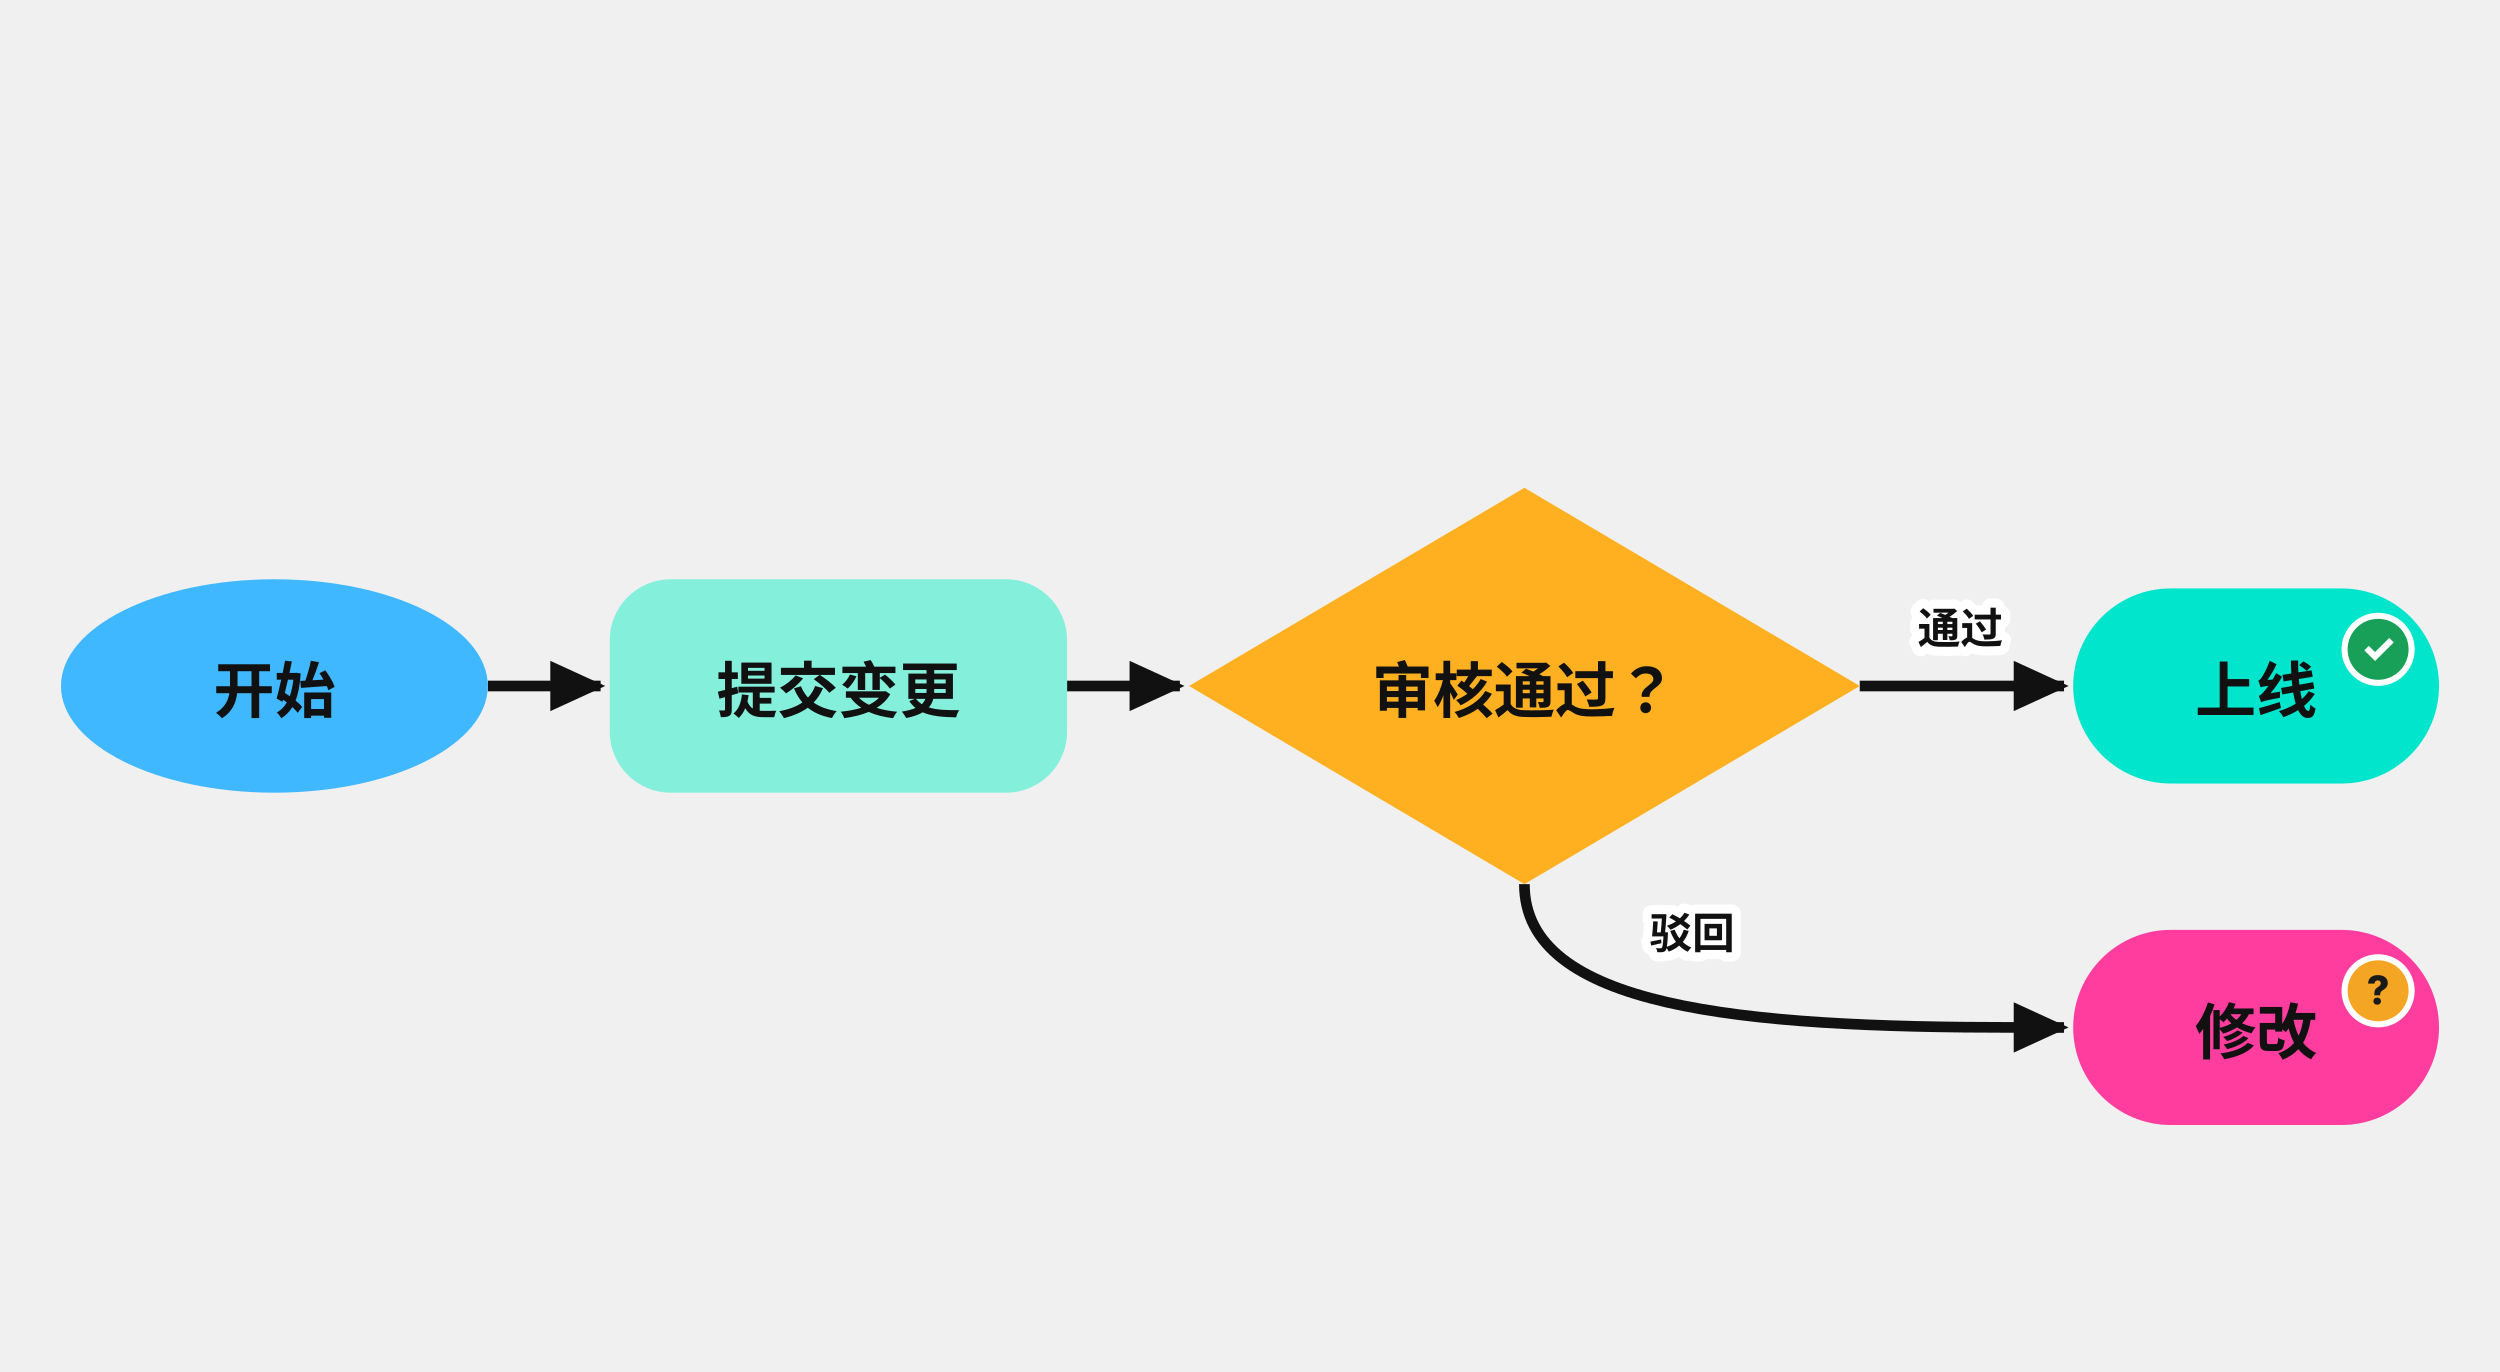
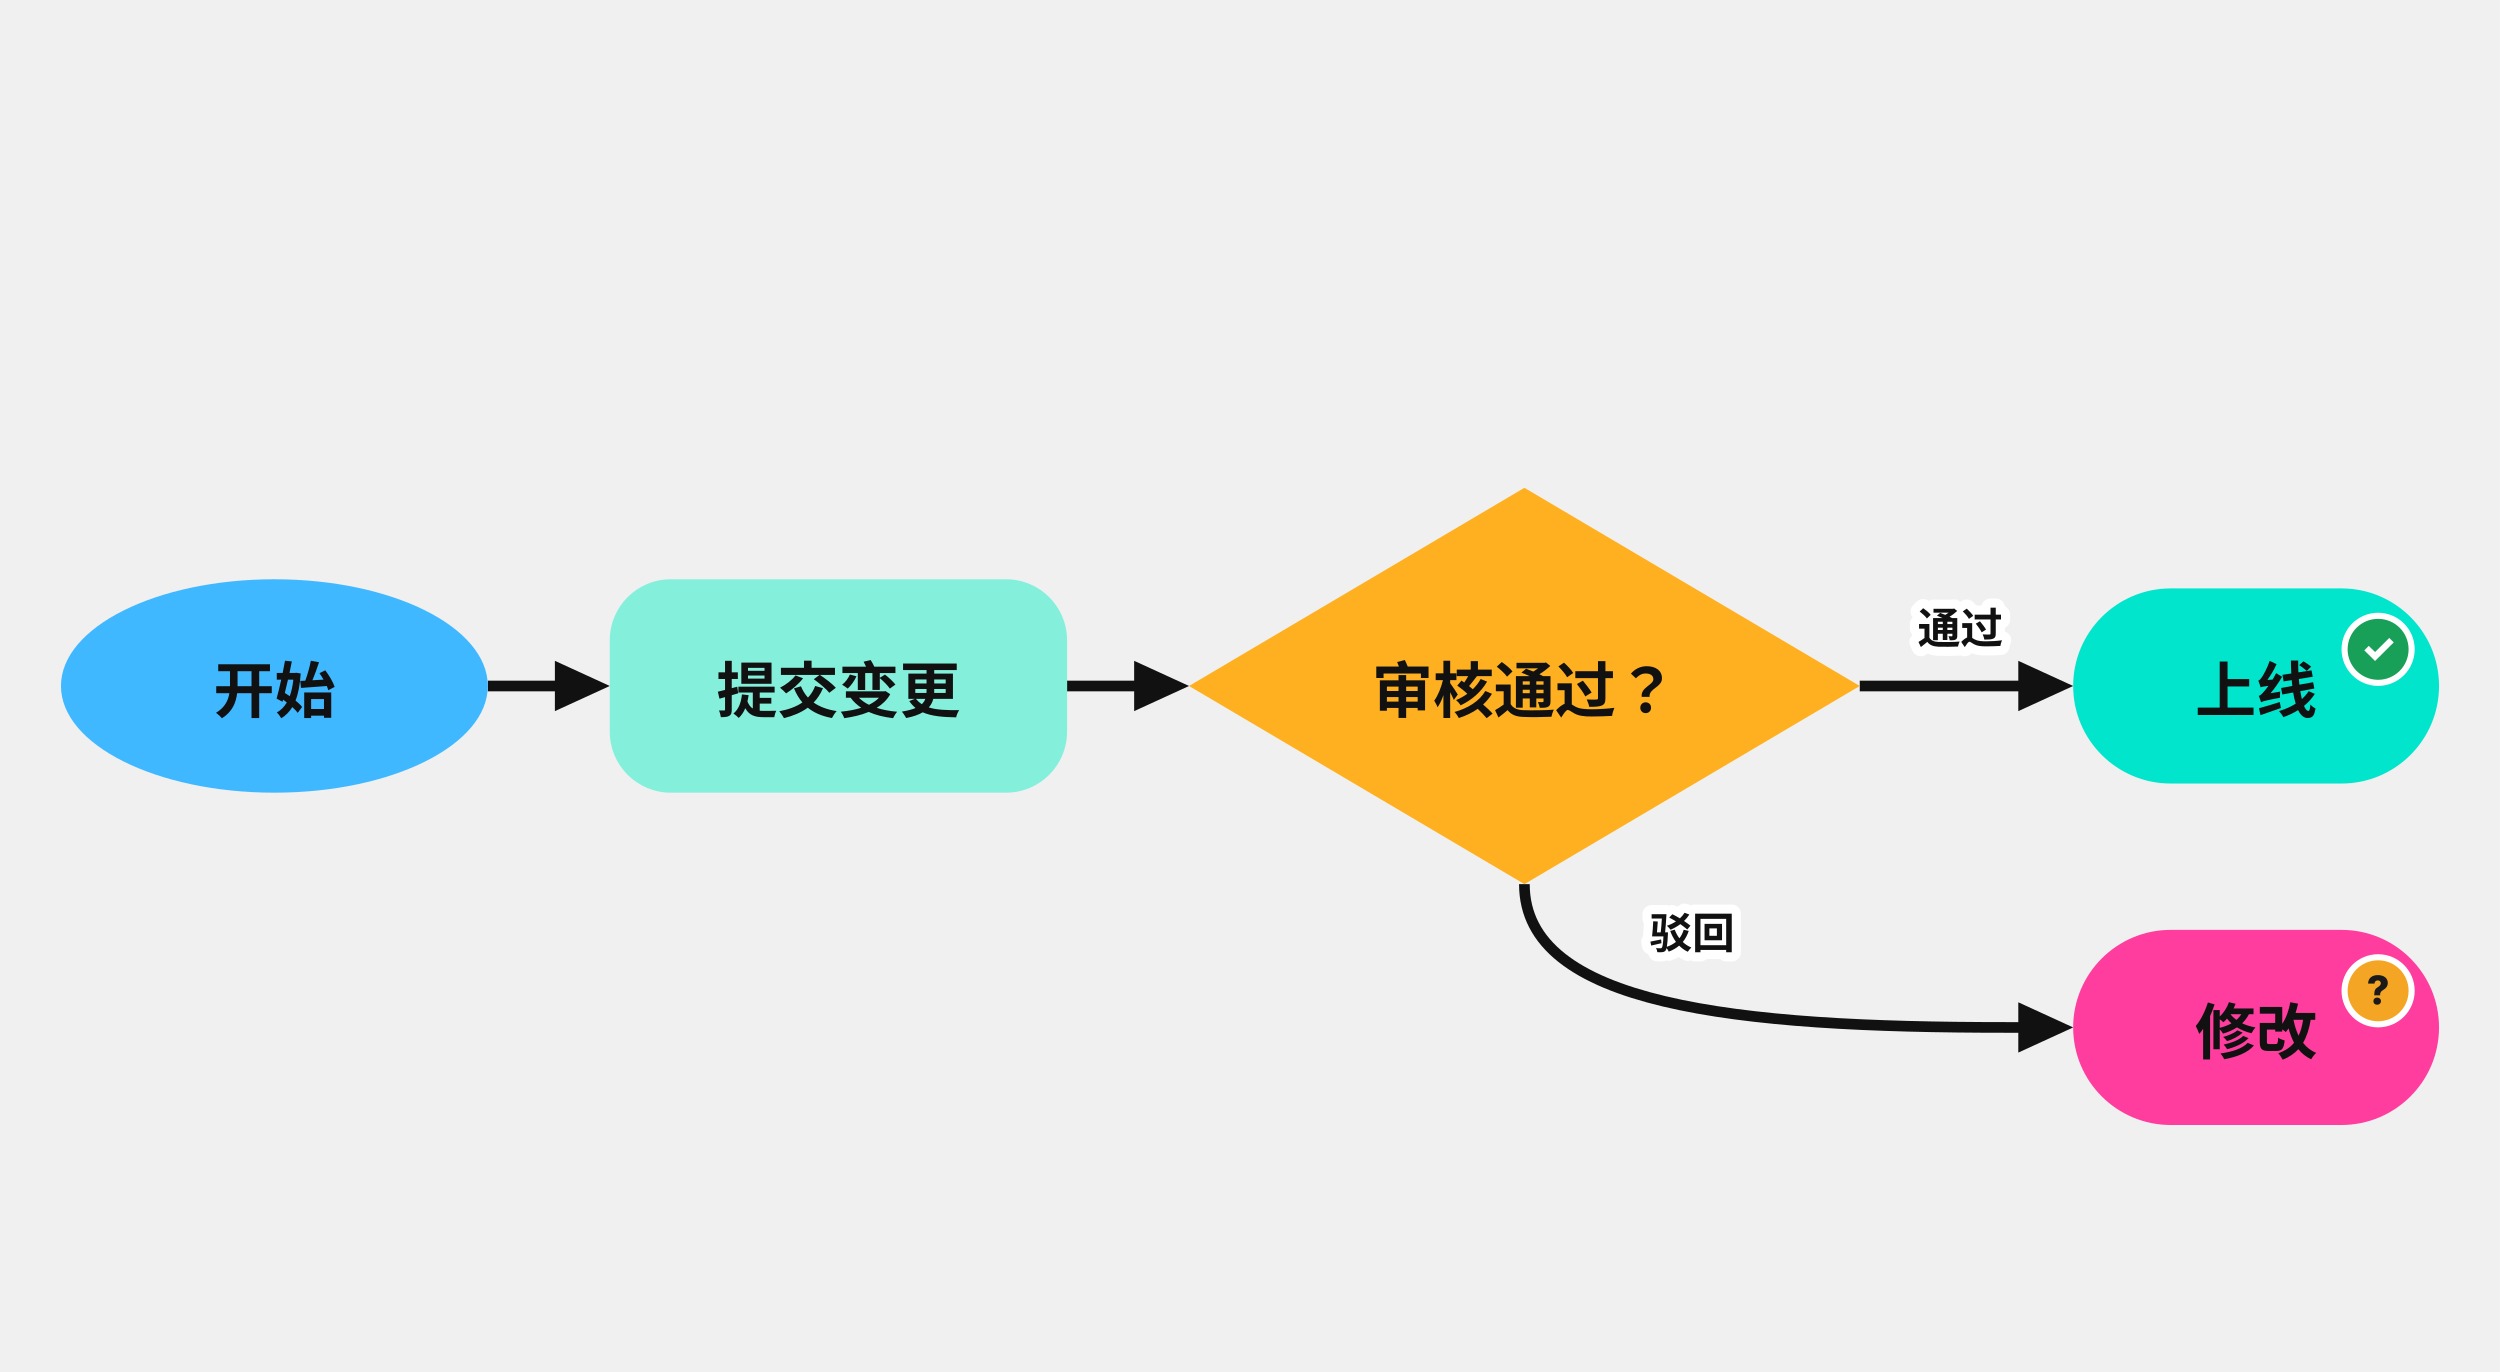
<svg xmlns="http://www.w3.org/2000/svg" viewBox="0 0 820 450" class="slide" role="img">
  <style>/* Diagram styles: white canvas, bright fills, bold labels, solid directional arrows. */
.slide { display: block; width: 100%; height: auto; background: #fff; font-family: "PingFang SC", -apple-system, BlinkMacSystemFont, "Helvetica Neue", "Microsoft YaHei", sans-serif; }
.slide text { dominant-baseline: central; text-anchor: middle; }
.slide-box-label { font-size: 20px; font-weight: 700; fill: #111; }
.slide-box--sm .slide-box-label { font-size: 9.5px; }
.slide-box-value { font-size: 13px; font-weight: 500; fill: #1d2125; }
.slide-box-label.is-muted, .slide-box-value.is-muted { fill: #5d6670; }
.slide-badge { font-size: 13px; font-weight: 800; }
.slide-group-title { font-size: 16px; font-weight: 700; fill: #111; }
.slide-arrow { fill: none; stroke: #111; stroke-width: 3.5; stroke-linejoin: round; }
.slide-arrow--sm { stroke-width: 1.6; }
.slide-arrow--blocked { stroke: #e0245e; stroke-dasharray: 9 7; }
+ /* 返回/响应（reply）用虚线：UML 交互图里同步调用是实线、返回是虚线；箭头形状（实心/开放）由 diagram.js 的 heads 决定。 */
+ .slide-arrow--reply { stroke-dasharray: 9 7; }
.slide-arrow-label { font-size: 14px; font-weight: 600; fill: #111; paint-order: stroke; stroke: #fff; stroke-width: 6px; stroke-linejoin: round; }
.slide-arrow-label--blocked { fill: #c41d4f; }
.slide-note { font-size: 13px; font-weight: 500; fill: #5d6670; }
.slide-note--warn { fill: #c41d4f; font-weight: 700; }
+ /* 生命线（时序风格）与结束短杠：压暗虚线，只做时间轴示意，不表示关系强度。 */
+ .slide-lifeline { fill: none; stroke: #111; stroke-width: 1.5; stroke-dasharray: 7 7; opacity: .35; }
+ .slide-lifeline-end { fill: none; stroke: #111; stroke-width: 1.5; opacity: .35; }
</style>
  <defs>
-     <marker id="diagram-4-head-flow" viewBox="0 0 12 12" refX="11" refY="6" markerWidth="18" markerHeight="18" orient="auto" markerUnits="userSpaceOnUse">
+     <marker id="diagram-4-head-flow" viewBox="0 0 12 12" refX="8" refY="6" markerWidth="18" markerHeight="18" orient="auto" markerUnits="userSpaceOnUse">
      <path d="M 0 0.5 L 12 6 L 0 11.5 z" fill="#111" />
    </marker>
-     <marker id="diagram-4-head-flow-sm" viewBox="0 0 12 12" refX="11" refY="6" markerWidth="9.9" markerHeight="9.9" orient="auto" markerUnits="userSpaceOnUse">
+     <marker id="diagram-4-head-flow-sm" viewBox="0 0 12 12" refX="8" refY="6" markerWidth="9.9" markerHeight="9.9" orient="auto" markerUnits="userSpaceOnUse">
      <path d="M 0 0.5 L 12 6 L 0 11.5 z" fill="#111" />
    </marker>
-     <marker id="diagram-4-head-blocked" viewBox="0 0 12 12" refX="11" refY="6" markerWidth="18" markerHeight="18" orient="auto" markerUnits="userSpaceOnUse">
+     <marker id="diagram-4-head-async" viewBox="0 0 12 12" refX="8" refY="6" markerWidth="18" markerHeight="18" orient="auto" markerUnits="userSpaceOnUse">
+       <path d="M 0.5 1 L 11.5 6 L 0.5 11" fill="none" stroke="#111" stroke-width="2" stroke-linejoin="round" stroke-linecap="round" />
+     </marker>
+     <marker id="diagram-4-head-async-sm" viewBox="0 0 12 12" refX="8" refY="6" markerWidth="9.9" markerHeight="9.9" orient="auto" markerUnits="userSpaceOnUse">
+       <path d="M 0.5 1 L 11.5 6 L 0.5 11" fill="none" stroke="#111" stroke-width="2" stroke-linejoin="round" stroke-linecap="round" />
+     </marker>
+     <marker id="diagram-4-head-reply" viewBox="0 0 12 12" refX="8" refY="6" markerWidth="18" markerHeight="18" orient="auto" markerUnits="userSpaceOnUse">
+       <path d="M 0.5 1 L 11.5 6 L 0.5 11" fill="none" stroke="#111" stroke-width="2" stroke-linejoin="round" stroke-linecap="round" />
+     </marker>
+     <marker id="diagram-4-head-reply-sm" viewBox="0 0 12 12" refX="8" refY="6" markerWidth="9.9" markerHeight="9.9" orient="auto" markerUnits="userSpaceOnUse">
+       <path d="M 0.5 1 L 11.5 6 L 0.5 11" fill="none" stroke="#111" stroke-width="2" stroke-linejoin="round" stroke-linecap="round" />
+     </marker>
+     <marker id="diagram-4-head-blocked" viewBox="0 0 12 12" refX="8" refY="6" markerWidth="18" markerHeight="18" orient="auto" markerUnits="userSpaceOnUse">
      <path d="M 0 0.5 L 12 6 L 0 11.5 z" fill="#e0245e" />
    </marker>
-     <marker id="diagram-4-head-blocked-sm" viewBox="0 0 12 12" refX="11" refY="6" markerWidth="9.9" markerHeight="9.9" orient="auto" markerUnits="userSpaceOnUse">
+     <marker id="diagram-4-head-blocked-sm" viewBox="0 0 12 12" refX="8" refY="6" markerWidth="9.9" markerHeight="9.9" orient="auto" markerUnits="userSpaceOnUse">
      <path d="M 0 0.5 L 12 6 L 0 11.5 z" fill="#e0245e" />
    </marker>
    <filter id="diagram-4-shadow" x="-20%" y="-20%" width="140%" height="140%">
      <feDropShadow dx="0" dy="2" stdDeviation="5" flood-color="#000" flood-opacity=".12" />
    </filter>
  </defs>
+   <g class="slide-lifelines" />
  <g class="slide-arrows">
-     <path d="M 160 225 L 197 225" class="slide-arrow slide-arrow--flow" marker-end="url(#diagram-4-head-flow)" />
-     <path d="M 350 225 L 387 225" class="slide-arrow slide-arrow--flow" marker-end="url(#diagram-4-head-flow)" />
-     <path d="M 610 225 L 677 225" class="slide-arrow slide-arrow--flow" marker-end="url(#diagram-4-head-flow)" />
-     <path d="M 500 290 C 500 330.572 570.84 337 661 337 L 677 337" class="slide-arrow slide-arrow--flow" marker-end="url(#diagram-4-head-flow)" />
+     <path d="M 160 225 L 194 225" class="slide-arrow slide-arrow--flow" marker-end="url(#diagram-4-head-flow)" />
+     <path d="M 350 225 L 384 225" class="slide-arrow slide-arrow--flow" marker-end="url(#diagram-4-head-flow)" />
+     <path d="M 610 225 L 674 225" class="slide-arrow slide-arrow--flow" marker-end="url(#diagram-4-head-flow)" />
+     <path d="M 500 290 C 500 329.816 569.52 337 658 337 L 674 337" class="slide-arrow slide-arrow--flow" marker-end="url(#diagram-4-head-flow)" />
  </g>
  <g class="slide-boxes">
    <g class="slide-box" data-id="start" data-shape="ellipse">
      <ellipse cx="90" cy="225" rx="70" ry="35" class="slide-shape" fill="#3fb8ff" stroke="none" stroke-width="3" />
      <text x="90" y="225" class="slide-box-label">
        <tspan x="90" dy="0em">开始</tspan>
      </text>
    </g>
    <g class="slide-box" data-id="submit" data-shape="rect">
      <rect x="200" y="190" width="150" height="70" rx="20" class="slide-shape" fill="#84f0dc" stroke="none" stroke-width="3" />
      <text x="275" y="225" class="slide-box-label">
        <tspan x="275" dy="0em">提交变更</tspan>
      </text>
    </g>
    <g class="slide-box" data-id="gate" data-shape="diamond">
      <path d="M 500 160 L 610 225 L 500 290 L 390 225 Z" stroke-linejoin="round" class="slide-shape" fill="#ffb020" stroke="none" stroke-width="3" />
      <text x="500" y="225" class="slide-box-label">
        <tspan x="500" dy="0em">审核通过？</tspan>
      </text>
    </g>
    <g class="slide-box" data-id="ship" data-shape="pill">
      <rect x="680" y="193" width="120" height="64" rx="32" class="slide-shape" fill="#00e5cc" stroke="none" stroke-width="3" />
      <text x="740" y="225" class="slide-box-label">
        <tspan x="740" dy="0em">上线</tspan>
      </text>
      <circle cx="780.019" cy="212.981" r="11" fill="#18a058" stroke="#fff" stroke-width="2" />
      <text x="780.019" y="212.481" class="slide-badge" fill="#fff">
        <tspan x="780.019" dy="0em">✓</tspan>
      </text>
    </g>
    <g class="slide-box" data-id="revise" data-shape="pill">
      <rect x="680" y="305" width="120" height="64" rx="32" class="slide-shape" fill="#ff3d9e" stroke="none" stroke-width="3" />
      <text x="740" y="337" class="slide-box-label">
        <tspan x="740" dy="0em">修改</tspan>
      </text>
      <circle cx="780.019" cy="324.981" r="11" fill="#f5a524" stroke="#fff" stroke-width="2" />
      <text x="780.019" y="324.681" class="slide-badge" fill="#1a1a1a">
        <tspan x="780.019" dy="0em">?</tspan>
      </text>
    </g>
  </g>
  <g class="slide-arrow-labels">
    <text x="643" y="205" class="slide-arrow-label slide-arrow-label--flow">
      <tspan x="643" dy="0em">通过</tspan>
    </text>
    <text x="555" y="305" class="slide-arrow-label slide-arrow-label--flow">
      <tspan x="555" dy="0em">驳回</tspan>
    </text>
  </g>
</svg>
